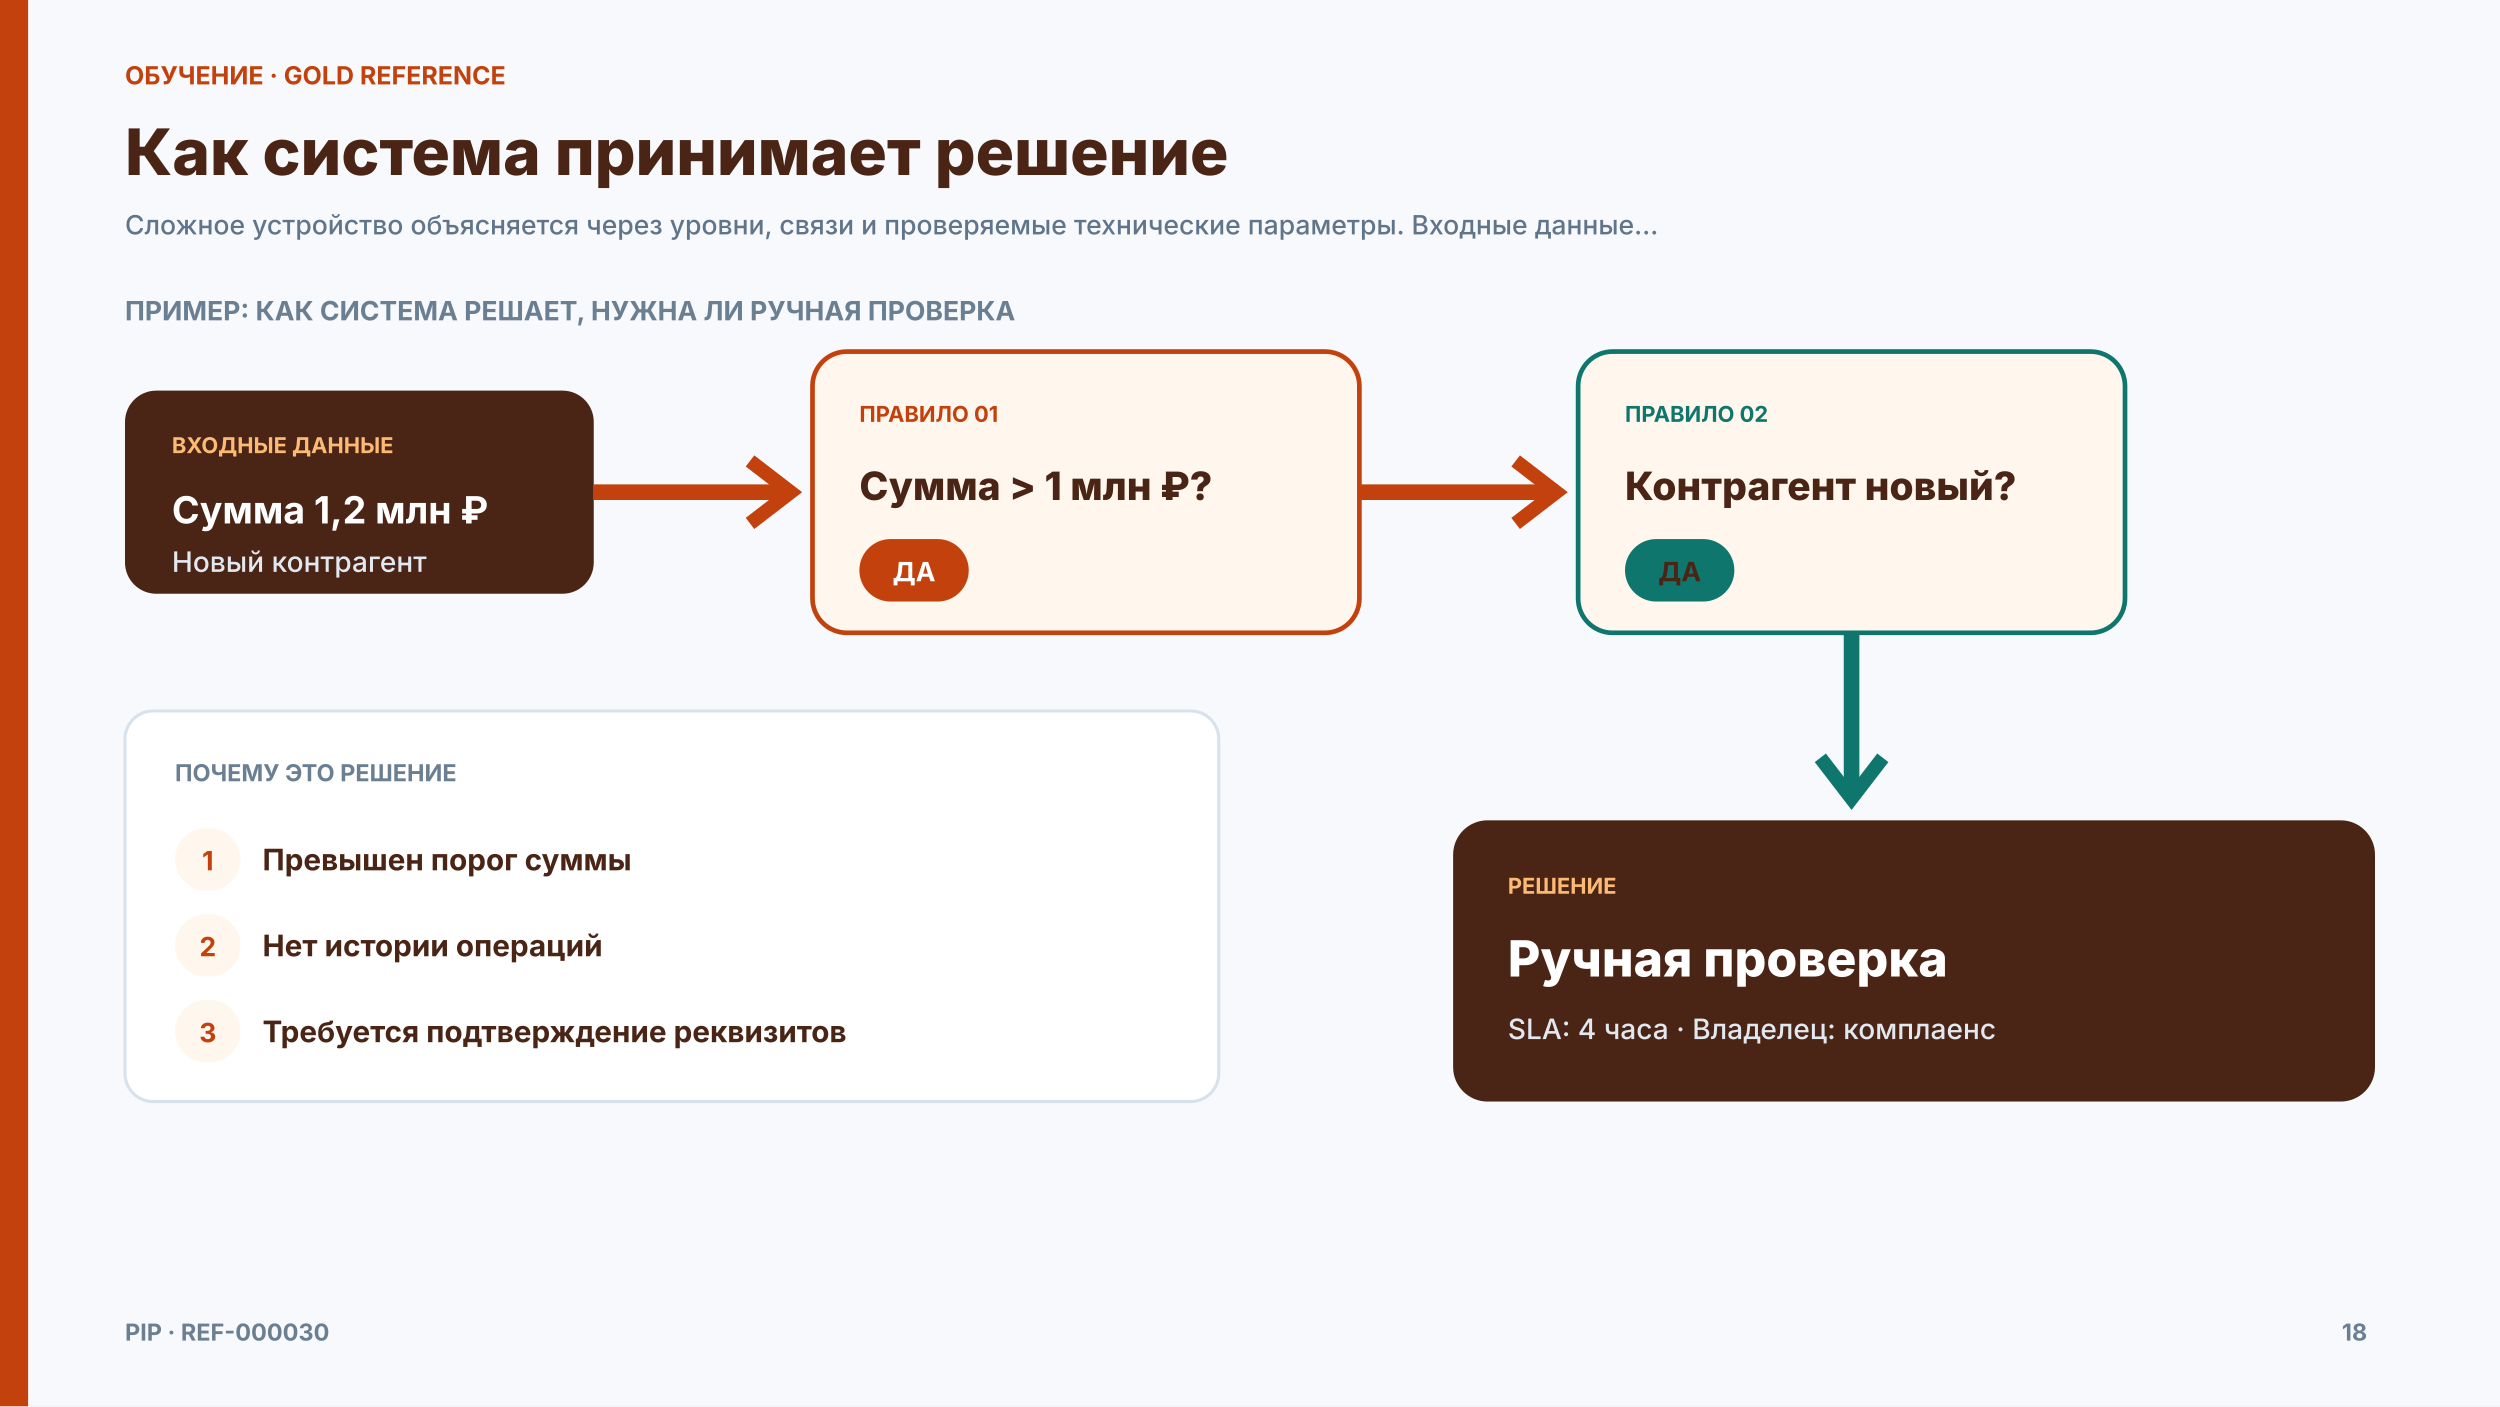
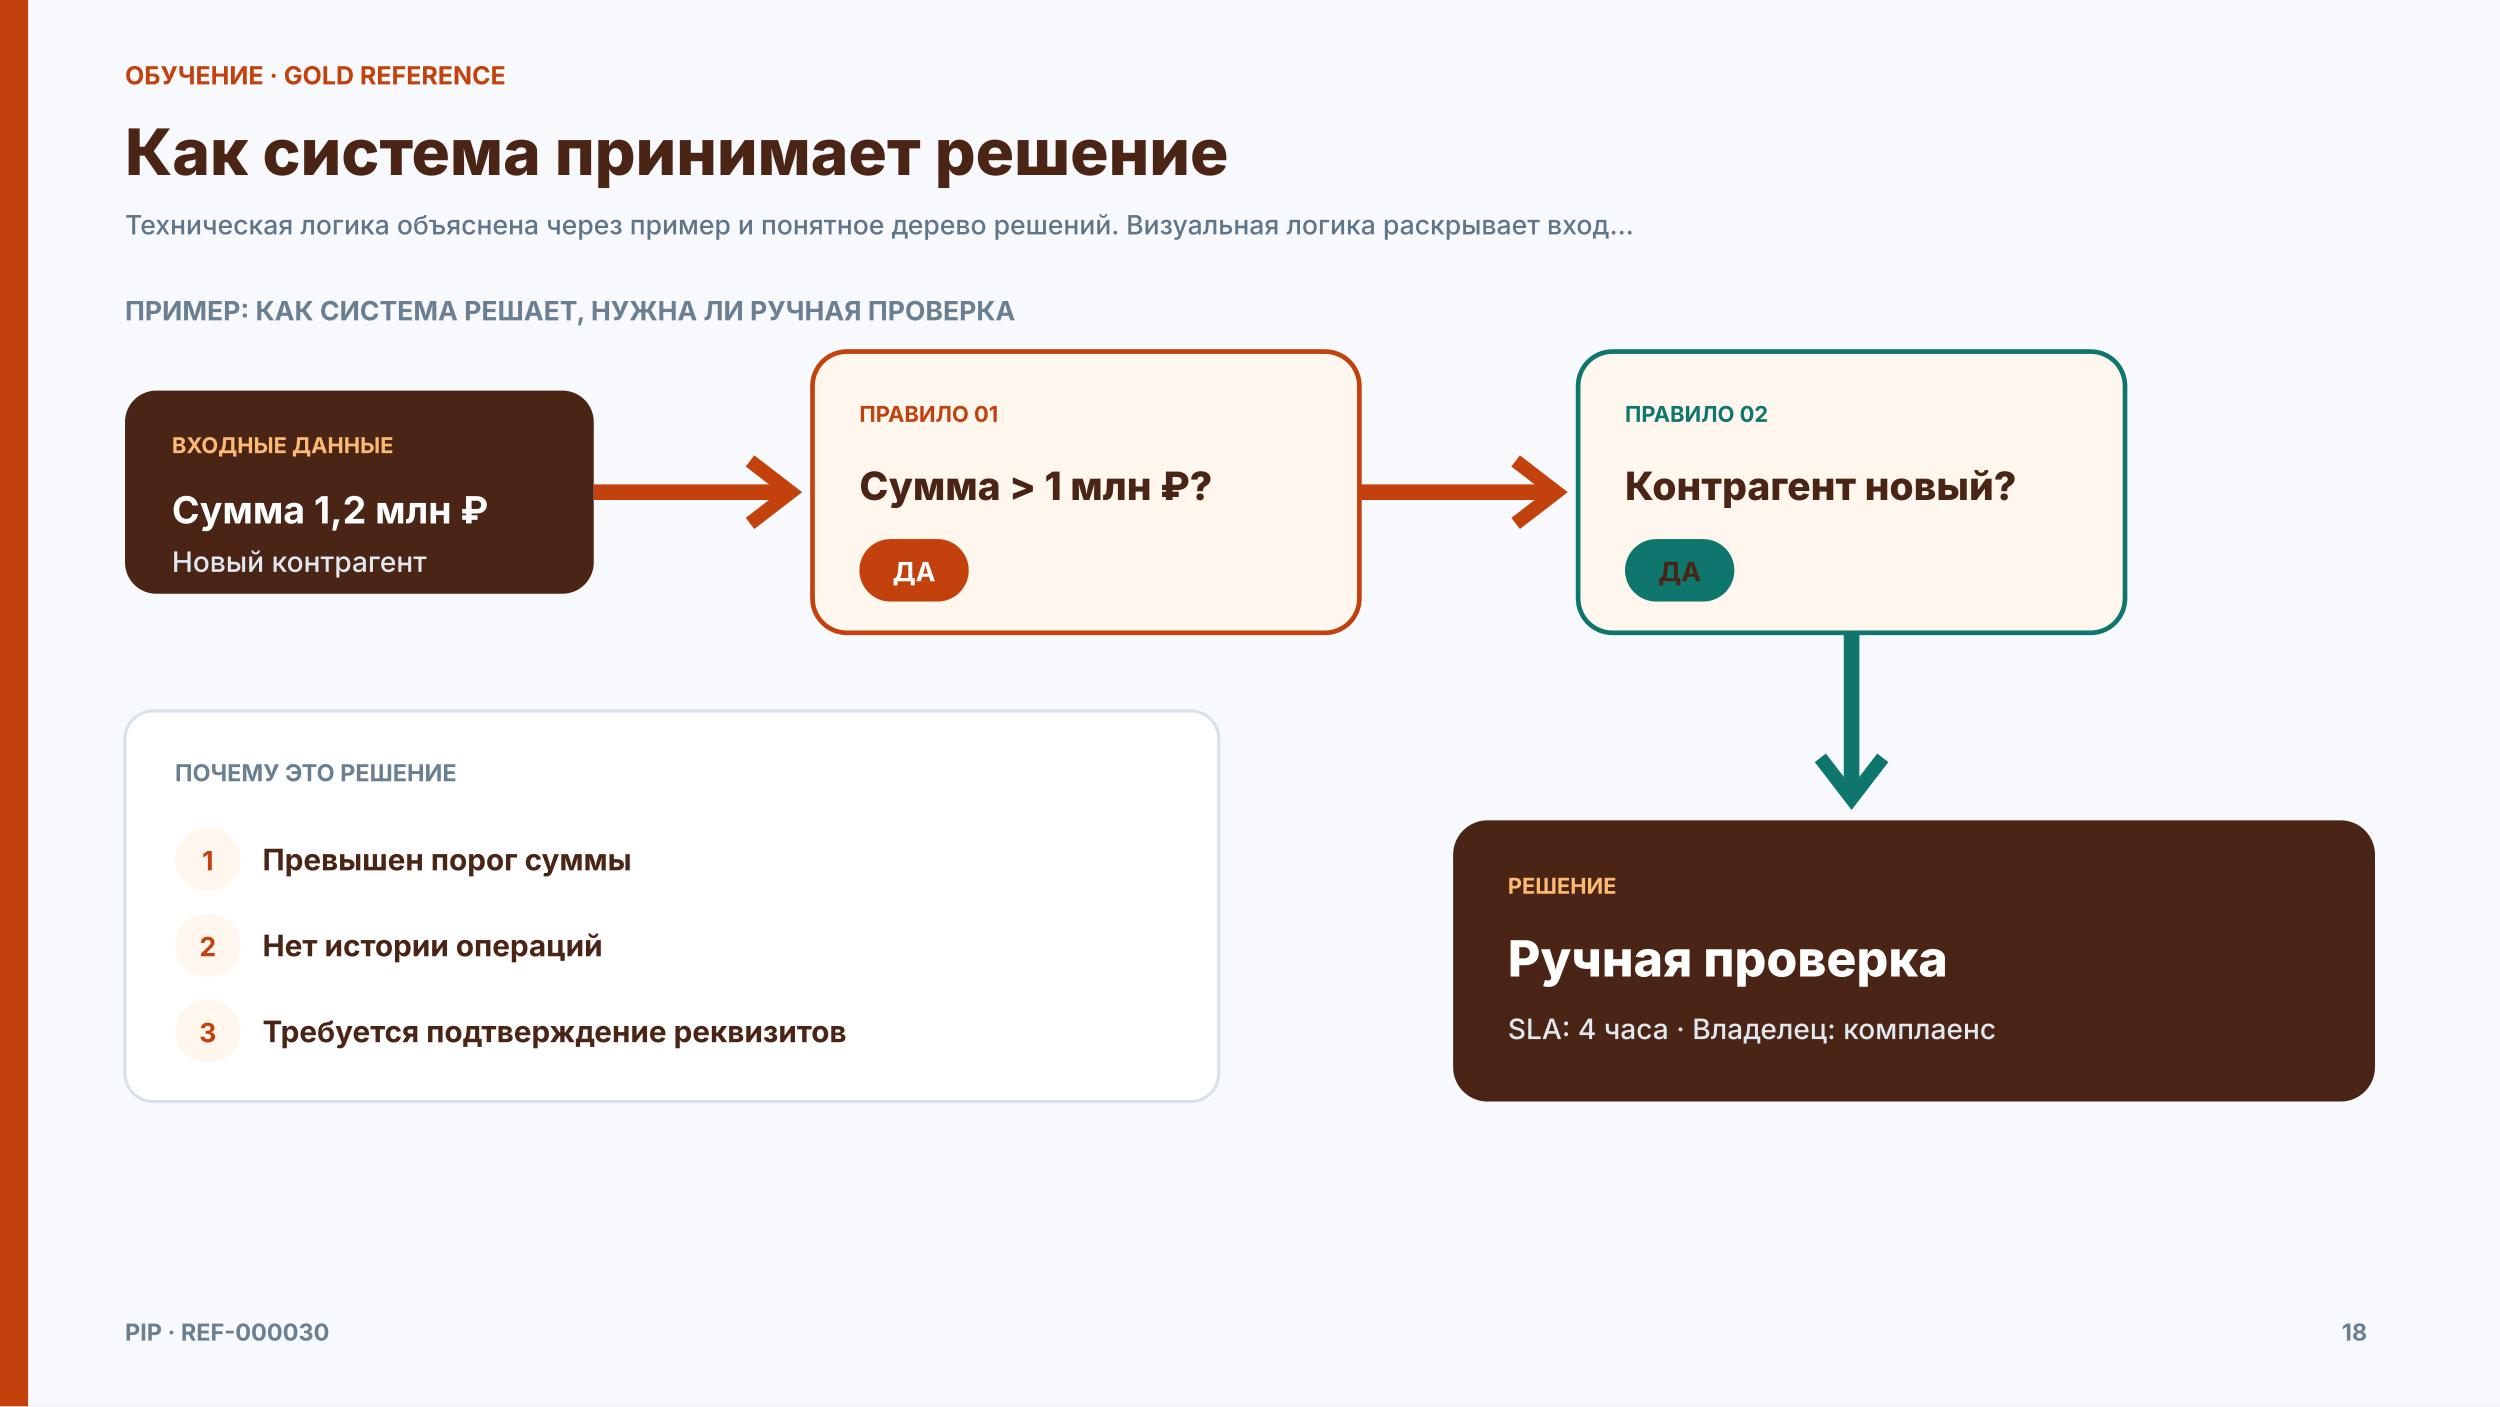
- <svg xmlns="http://www.w3.org/2000/svg" viewBox="0 0 1600 900" role="img" aria-labelledby="title description" data-gold="true" data-layout="gold-18">
+ <svg xmlns="http://www.w3.org/2000/svg" viewBox="0 0 1600 900" role="img" aria-labelledby="title description" data-gold="true" data-source-backed="true" data-preview-mode="original_pip_interpretation" data-layout="gold-18">
  <rect width="1600" height="900" fill="#F7F9FC" />
  <rect x="0" y="0" width="18" height="900" fill="#C2410C" />
  <text x="80" y="54" font-family="Inter, Arial, sans-serif" font-size="16" font-weight="750" fill="#C2410C" text-anchor="start">ОБУЧЕНИЕ · GOLD REFERENCE</text>
  <text x="80" y="112" font-family="Inter, Arial, sans-serif" font-size="41" font-weight="800" fill="#4A2515" text-anchor="start">Как система принимает решение</text>
-   <text x="80" y="150" font-family="Inter, Arial, sans-serif" font-size="17" font-weight="500" fill="#60758A" text-anchor="start">Сложное устройство объясняется через уровни, связи и проверяемые технические параметры. Входные данные…</text>
+   <text x="80" y="150" font-family="Inter, Arial, sans-serif" font-size="17" font-weight="500" fill="#60758A" text-anchor="start">Техническая логика объяснена через пример и понятное дерево решений. Визуальная логика раскрывает вход…</text>
  <text x="80" y="205" font-family="Inter, Arial, sans-serif" font-size="17" font-weight="700" fill="#6B7F93" text-anchor="start">ПРИМЕР: КАК СИСТЕМА РЕШАЕТ, НУЖНА ЛИ РУЧНАЯ ПРОВЕРКА</text>
  <rect x="80" y="250" width="300" height="130" rx="20" fill="#4A2515" stroke="#4A2515" stroke-width="0" />
  <text x="110" y="290" font-family="Inter, Arial, sans-serif" font-size="14" font-weight="700" fill="#FDBA74" text-anchor="start">ВХОДНЫЕ ДАННЫЕ</text>
  <text x="110" y="335" font-family="Inter, Arial, sans-serif" font-size="24" font-weight="750" fill="#FFFFFF" text-anchor="start">Сумма 1,2 млн ₽</text>
  <text x="110" y="366" font-family="Inter, Arial, sans-serif" font-size="18" font-weight="550" fill="#E2E8F0" text-anchor="start">Новый контрагент</text>
  <path d="M380 315H500" stroke="#C2410C" stroke-width="10" />
  <path d="m480 295 26 20-26 20" fill="none" stroke="#C2410C" stroke-width="9" />
  <rect x="520" y="225" width="350" height="180" rx="22" fill="#FFF7ED" stroke="#C2410C" stroke-width="3" />
  <text x="550" y="270" font-family="Inter, Arial, sans-serif" font-size="14" font-weight="700" fill="#C2410C" text-anchor="start">ПРАВИЛО 01</text>
  <text x="550" y="320" font-family="Inter, Arial, sans-serif" font-size="25" font-weight="800" fill="#4A2515" text-anchor="start">Сумма &gt; 1 млн ₽?</text>
  <rect x="550" y="345" width="70" height="40" rx="20" fill="#C2410C" stroke="#C2410C" stroke-width="0" />
  <text x="585" y="372" font-family="Inter, Arial, sans-serif" font-size="17" font-weight="700" fill="#FFFFFF" text-anchor="middle">ДА</text>
  <path d="M870 315H990" stroke="#C2410C" stroke-width="10" />
  <path d="m970 295 26 20-26 20" fill="none" stroke="#C2410C" stroke-width="9" />
  <rect x="1010" y="225" width="350" height="180" rx="22" fill="#FFF7ED" stroke="#0F766E" stroke-width="3" />
  <text x="1040" y="270" font-family="Inter, Arial, sans-serif" font-size="14" font-weight="700" fill="#0F766E" text-anchor="start">ПРАВИЛО 02</text>
  <text x="1040" y="320" font-family="Inter, Arial, sans-serif" font-size="25" font-weight="800" fill="#4A2515" text-anchor="start">Контрагент новый?</text>
  <rect x="1040" y="345" width="70" height="40" rx="20" fill="#0F766E" stroke="#0F766E" stroke-width="0" />
  <text x="1075" y="372" font-family="Inter, Arial, sans-serif" font-size="17" font-weight="700" fill="#4A2515" text-anchor="middle">ДА</text>
  <path d="M1185 405V505" stroke="#0F766E" stroke-width="10" />
  <path d="m1165 485 20 26 20-26" fill="none" stroke="#0F766E" stroke-width="9" />
  <rect x="930" y="525" width="590" height="180" rx="22" fill="#4A2515" stroke="#4A2515" stroke-width="0" />
  <text x="965" y="572" font-family="Inter, Arial, sans-serif" font-size="14" font-weight="700" fill="#FDBA74" text-anchor="start">РЕШЕНИЕ</text>
  <text x="965" y="625" font-family="Inter, Arial, sans-serif" font-size="32" font-weight="800" fill="#FFFFFF" text-anchor="start">Ручная проверка</text>
  <text x="965" y="665" font-family="Inter, Arial, sans-serif" font-size="18" font-weight="550" fill="#E2E8F0" text-anchor="start">SLA: 4 часа · Владелец: комплаенс</text>
  <rect x="80" y="455" width="700" height="250" rx="18" fill="#FFFFFF" stroke="#D8E2EC" stroke-width="2" />
  <text x="112" y="500" font-family="Inter, Arial, sans-serif" font-size="15" font-weight="700" fill="#6B7F93" text-anchor="start">ПОЧЕМУ ЭТО РЕШЕНИЕ</text>
  <rect x="112" y="530" width="42" height="40" rx="20" fill="#FFF7ED" stroke="#FFF7ED" stroke-width="0" />
  <text x="133" y="557" font-family="Inter, Arial, sans-serif" font-size="17" font-weight="700" fill="#C2410C" text-anchor="middle">1</text>
  <text x="168" y="557" font-family="Inter, Arial, sans-serif" font-size="19" font-weight="650" fill="#4A2515" text-anchor="start">Превышен порог суммы</text>
  <rect x="112" y="585" width="42" height="40" rx="20" fill="#FFF7ED" stroke="#FFF7ED" stroke-width="0" />
  <text x="133" y="612" font-family="Inter, Arial, sans-serif" font-size="17" font-weight="700" fill="#C2410C" text-anchor="middle">2</text>
  <text x="168" y="612" font-family="Inter, Arial, sans-serif" font-size="19" font-weight="650" fill="#4A2515" text-anchor="start">Нет истории операций</text>
  <rect x="112" y="640" width="42" height="40" rx="20" fill="#FFF7ED" stroke="#FFF7ED" stroke-width="0" />
  <text x="133" y="667" font-family="Inter, Arial, sans-serif" font-size="17" font-weight="700" fill="#C2410C" text-anchor="middle">3</text>
  <text x="168" y="667" font-family="Inter, Arial, sans-serif" font-size="19" font-weight="650" fill="#4A2515" text-anchor="start">Требуется подтверждение реквизитов</text>
  <text x="80" y="858" font-family="Inter, Arial, sans-serif" font-size="15" font-weight="700" fill="#6B7F93" text-anchor="start">PIP · REF-000030</text>
  <text x="1515" y="858" font-family="Inter, Arial, sans-serif" font-size="15" font-weight="700" fill="#6B7F93" text-anchor="end">18</text>
</svg>
